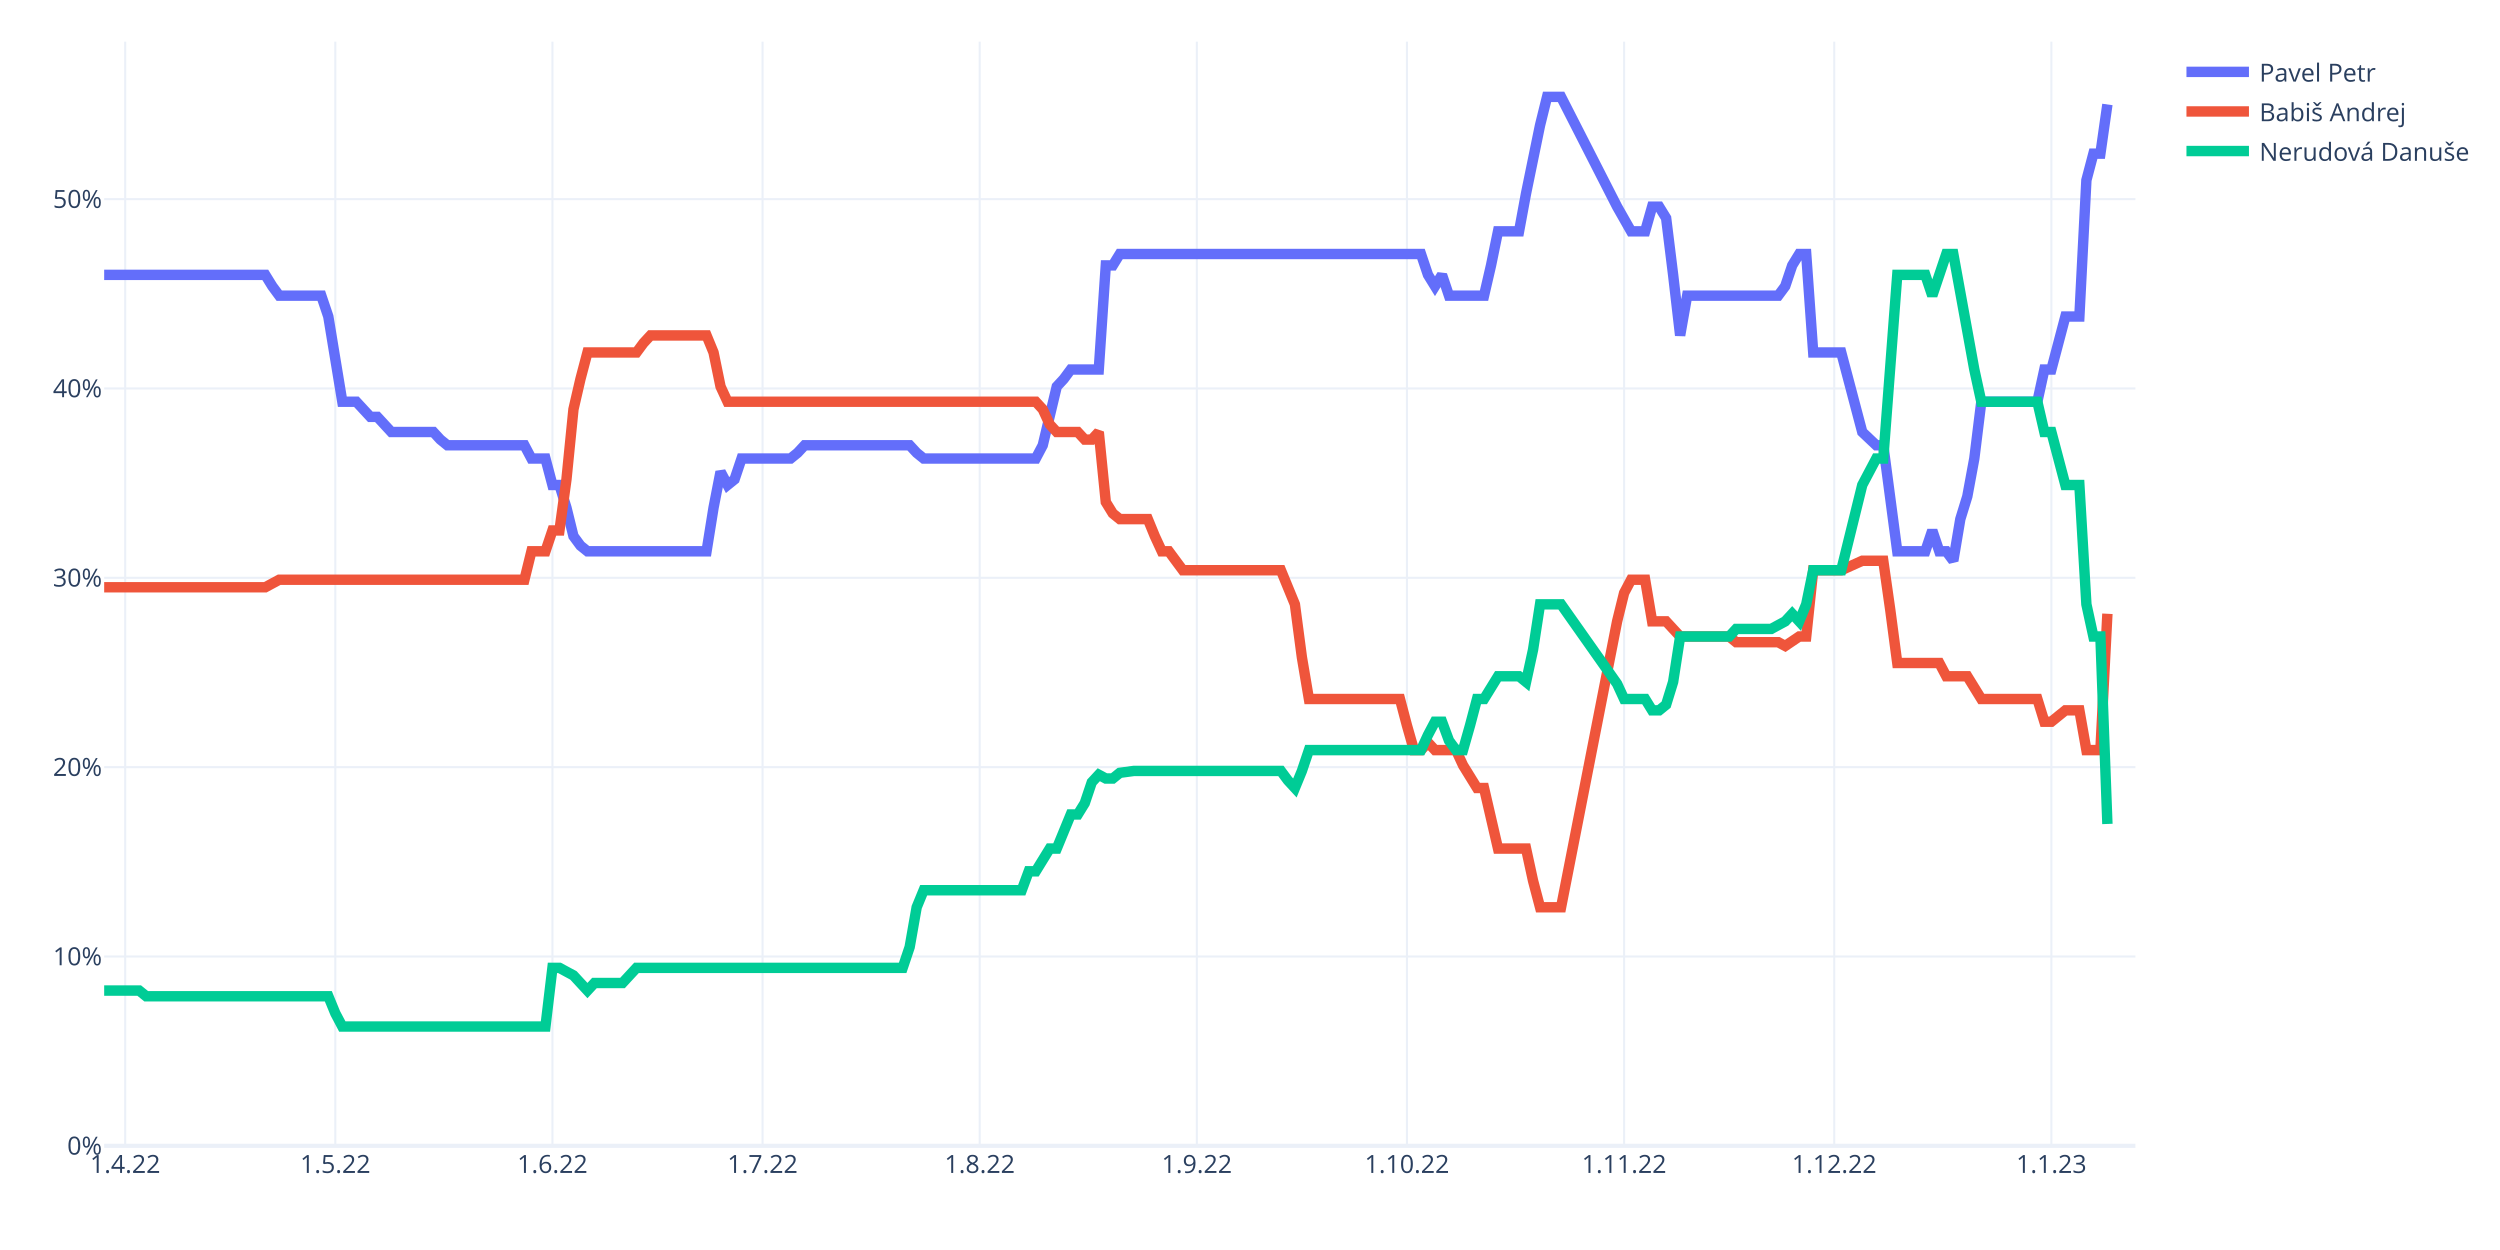
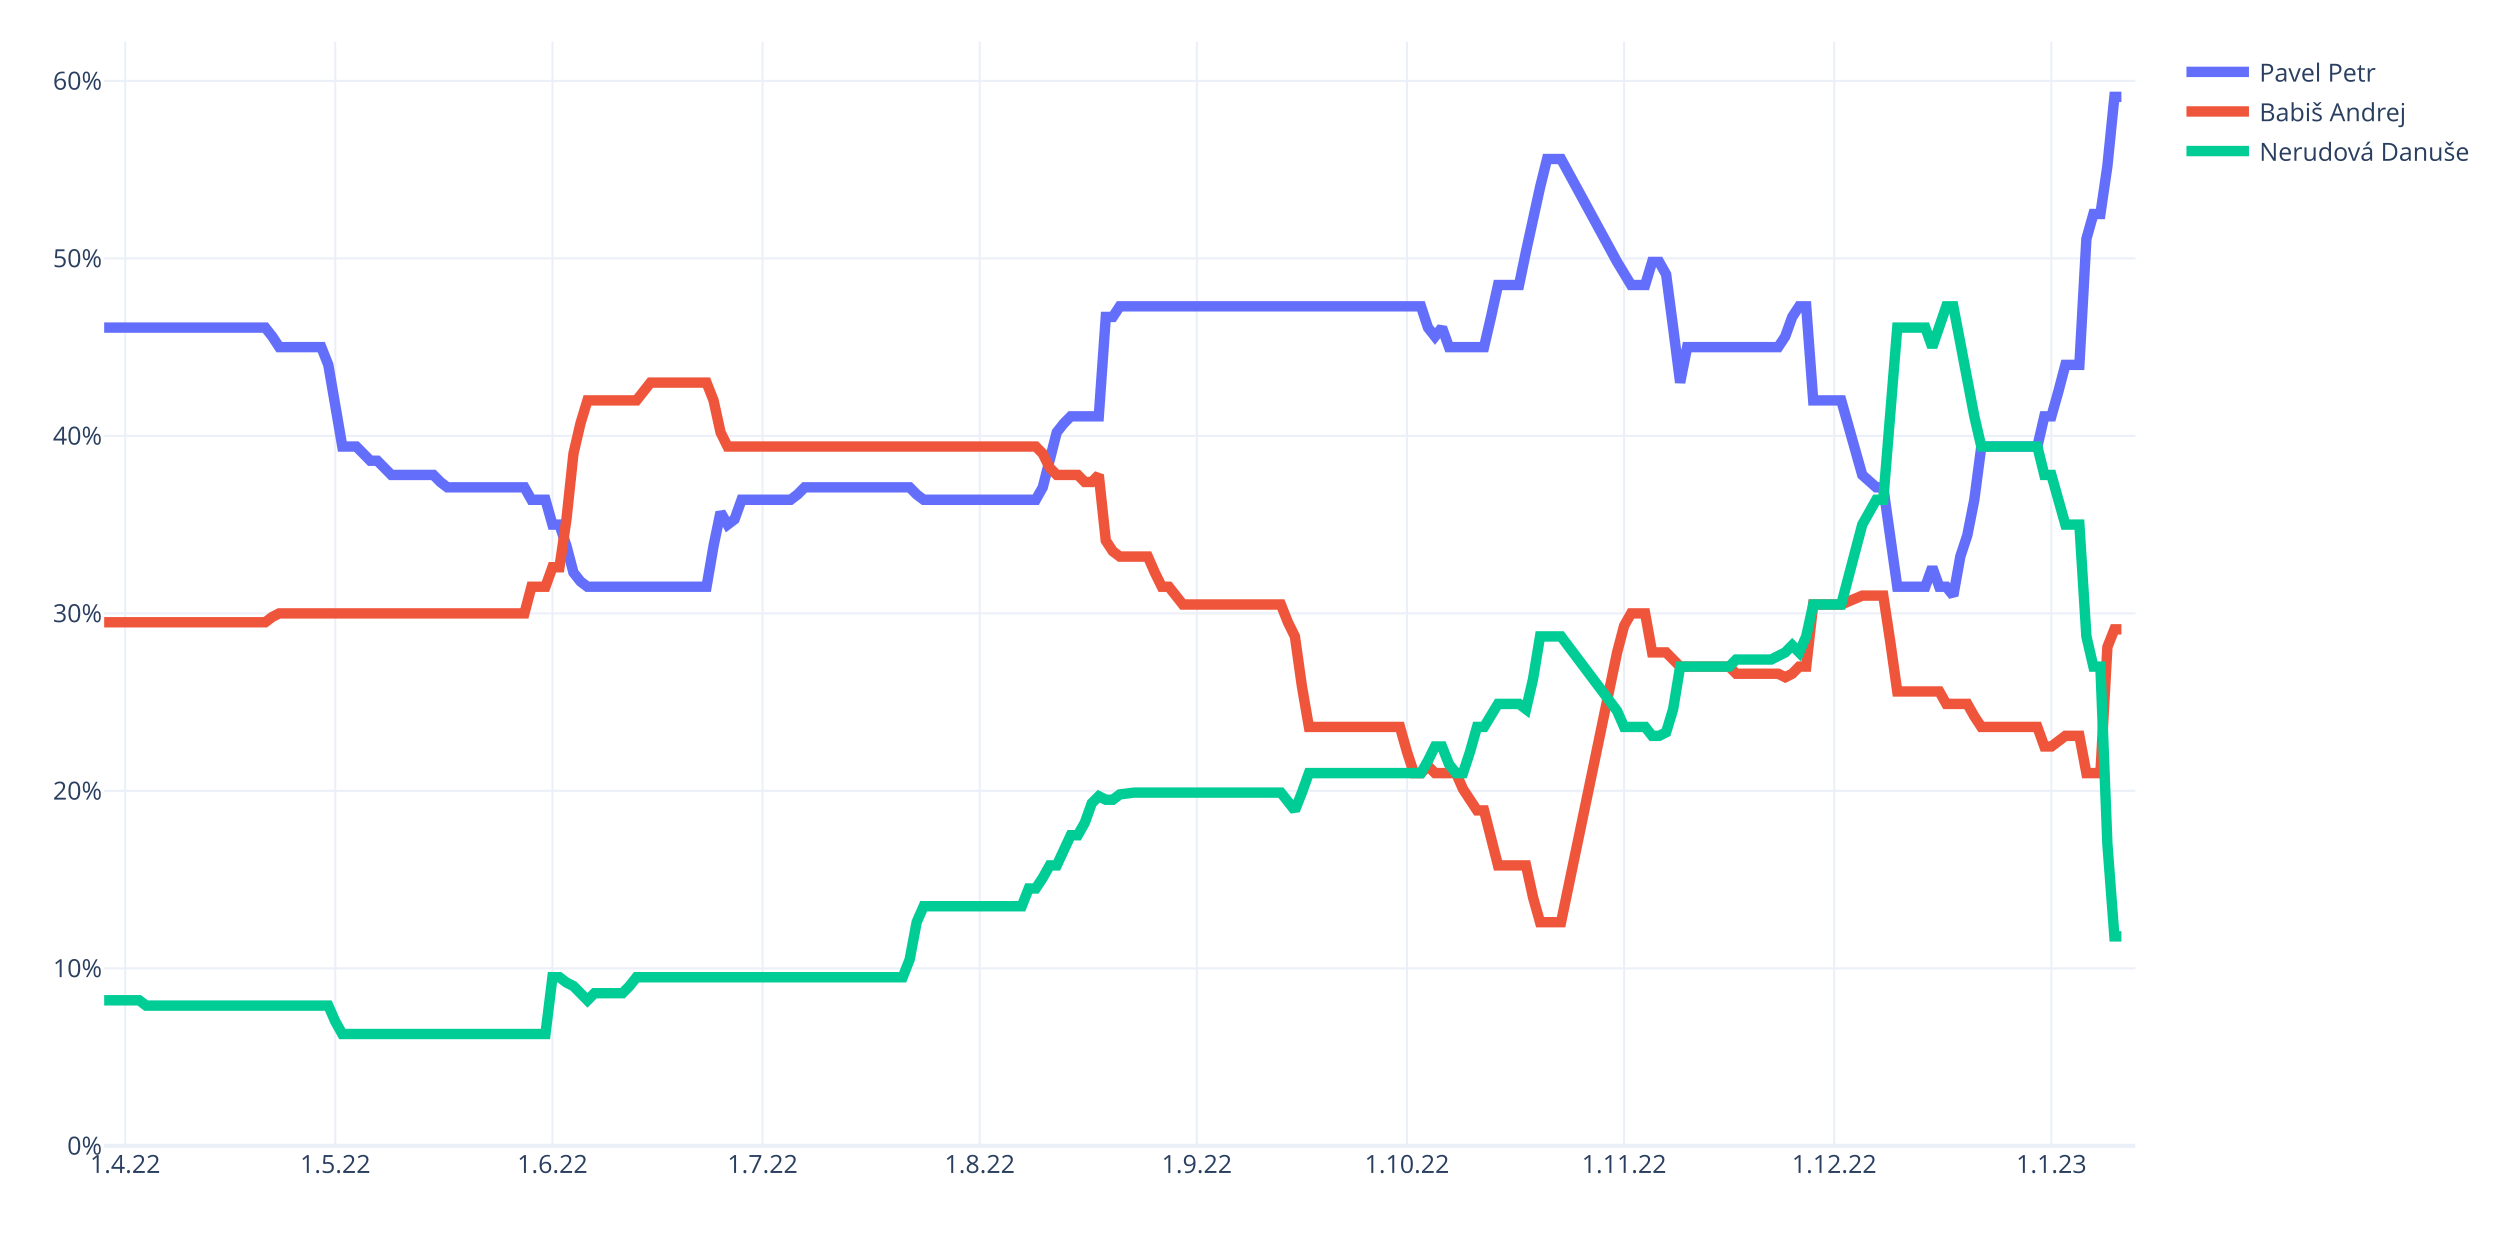
<svg xmlns="http://www.w3.org/2000/svg" class="main-svg" width="1200" height="600" style="" viewBox="0 0 1200 600">
  <rect x="0" y="0" width="1200" height="600" style="fill: rgb(255, 255, 255); fill-opacity: 1;" />
-   <defs id="defs-0968eb">
+   <defs id="defs-d84539">
    <g class="clips">
-       <clipPath id="clip0968ebxyplot" class="plotclip">
+       <clipPath id="clipd84539xyplot" class="plotclip">
        <rect width="975" height="530" />
      </clipPath>
-       <clipPath class="axesclip" id="clip0968ebx">
+       <clipPath class="axesclip" id="clipd84539x">
        <rect x="50" y="0" width="975" height="600" />
      </clipPath>
-       <clipPath class="axesclip" id="clip0968eby">
+       <clipPath class="axesclip" id="clipd84539y">
        <rect x="0" y="20" width="1200" height="530" />
      </clipPath>
-       <clipPath class="axesclip" id="clip0968ebxy">
+       <clipPath class="axesclip" id="clipd84539xy">
        <rect x="50" y="20" width="975" height="530" />
      </clipPath>
    </g>
    <g class="gradients" />
    <g class="patterns" />
  </defs>
  <g class="bglayer" />
  <g class="layer-below">
    <g class="imagelayer" />
    <g class="shapelayer" />
  </g>
  <g class="cartesianlayer">
    <g class="subplot xy">
      <g class="layer-subplot">
        <g class="shapelayer" />
        <g class="imagelayer" />
      </g>
      <g class="minor-gridlayer">
        <g class="x" />
        <g class="y" />
      </g>
      <g class="gridlayer">
        <g class="x">
          <path class="xgrid crisp" transform="translate(60.09,0)" d="M0,20v530" style="stroke: rgb(235, 240, 248); stroke-opacity: 1; stroke-width: 1px;" />
          <path class="xgrid crisp" transform="translate(160.95,0)" d="M0,20v530" style="stroke: rgb(235, 240, 248); stroke-opacity: 1; stroke-width: 1px;" />
          <path class="xgrid crisp" transform="translate(265.17,0)" d="M0,20v530" style="stroke: rgb(235, 240, 248); stroke-opacity: 1; stroke-width: 1px;" />
          <path class="xgrid crisp" transform="translate(366.03,0)" d="M0,20v530" style="stroke: rgb(235, 240, 248); stroke-opacity: 1; stroke-width: 1px;" />
          <path class="xgrid crisp" transform="translate(470.26,0)" d="M0,20v530" style="stroke: rgb(235, 240, 248); stroke-opacity: 1; stroke-width: 1px;" />
          <path class="xgrid crisp" transform="translate(574.48,0)" d="M0,20v530" style="stroke: rgb(235, 240, 248); stroke-opacity: 1; stroke-width: 1px;" />
          <path class="xgrid crisp" transform="translate(675.34,0)" d="M0,20v530" style="stroke: rgb(235, 240, 248); stroke-opacity: 1; stroke-width: 1px;" />
          <path class="xgrid crisp" transform="translate(779.57,0)" d="M0,20v530" style="stroke: rgb(235, 240, 248); stroke-opacity: 1; stroke-width: 1px;" />
          <path class="xgrid crisp" transform="translate(880.43,0)" d="M0,20v530" style="stroke: rgb(235, 240, 248); stroke-opacity: 1; stroke-width: 1px;" />
          <path class="xgrid crisp" transform="translate(984.66,0)" d="M0,20v530" style="stroke: rgb(235, 240, 248); stroke-opacity: 1; stroke-width: 1px;" />
        </g>
        <g class="y">
-           <path class="ygrid crisp" transform="translate(0,459.12)" d="M50,0h975" style="stroke: rgb(235, 240, 248); stroke-opacity: 1; stroke-width: 1px;" />
-           <path class="ygrid crisp" transform="translate(0,368.23)" d="M50,0h975" style="stroke: rgb(235, 240, 248); stroke-opacity: 1; stroke-width: 1px;" />
-           <path class="ygrid crisp" transform="translate(0,277.35)" d="M50,0h975" style="stroke: rgb(235, 240, 248); stroke-opacity: 1; stroke-width: 1px;" />
-           <path class="ygrid crisp" transform="translate(0,186.46)" d="M50,0h975" style="stroke: rgb(235, 240, 248); stroke-opacity: 1; stroke-width: 1px;" />
-           <path class="ygrid crisp" transform="translate(0,95.58)" d="M50,0h975" style="stroke: rgb(235, 240, 248); stroke-opacity: 1; stroke-width: 1px;" />
+           <path class="ygrid crisp" transform="translate(0,464.81)" d="M50,0h975" style="stroke: rgb(235, 240, 248); stroke-opacity: 1; stroke-width: 1px;" />
+           <path class="ygrid crisp" transform="translate(0,379.61)" d="M50,0h975" style="stroke: rgb(235, 240, 248); stroke-opacity: 1; stroke-width: 1px;" />
+           <path class="ygrid crisp" transform="translate(0,294.42)" d="M50,0h975" style="stroke: rgb(235, 240, 248); stroke-opacity: 1; stroke-width: 1px;" />
+           <path class="ygrid crisp" transform="translate(0,209.22)" d="M50,0h975" style="stroke: rgb(235, 240, 248); stroke-opacity: 1; stroke-width: 1px;" />
+           <path class="ygrid crisp" transform="translate(0,124.03)" d="M50,0h975" style="stroke: rgb(235, 240, 248); stroke-opacity: 1; stroke-width: 1px;" />
+           <path class="ygrid crisp" transform="translate(0,38.83)" d="M50,0h975" style="stroke: rgb(235, 240, 248); stroke-opacity: 1; stroke-width: 1px;" />
        </g>
      </g>
      <g class="zerolinelayer">
        <path class="yzl zl crisp" transform="translate(0,550)" d="M50,0h975" style="stroke: rgb(235, 240, 248); stroke-opacity: 1; stroke-width: 2px;" />
      </g>
      <path class="xlines-below" />
      <path class="ylines-below" />
      <g class="overlines-below" />
      <g class="xaxislayer-below" />
      <g class="yaxislayer-below" />
      <g class="overaxes-below" />
-       <g class="plot" transform="translate(50,20)" clip-path="url(#clip0968ebxyplot)">
+       <g class="plot" transform="translate(50,20)" clip-path="url(#clipd84539xyplot)">
        <g class="scatterlayer mlayer">
-           <g class="trace scatter traceb64b6d" style="stroke-miterlimit: 2; opacity: 1;">
+           <g class="trace scatter trace334506" style="stroke-miterlimit: 2; opacity: 1;">
            <g class="fills" />
            <g class="errorbars" />
            <g class="lines">
-               <path class="js-line" d="M0,111.93L77.33,111.93L80.69,117.38L84.05,121.93L87.41,121.93L104.22,121.93L107.59,131.93L114.31,172.82L117.67,172.82L121.03,172.82L124.4,176.46L127.76,180.09L131.12,180.09L137.84,187.37L141.21,187.37L158.02,187.37L161.38,191L164.74,193.73L168.1,193.73L201.72,193.73L205.09,200.09L211.81,200.09L215.17,212.81L218.53,212.81L221.9,223.72L225.26,237.35L228.62,241.9L231.98,244.62L235.34,244.62L289.14,244.62L292.5,223.72L295.86,206.45L299.22,212.81L302.59,210.09L305.95,200.09L329.48,200.09L332.84,197.36L336.21,193.73L339.57,193.73L386.64,193.73L390,197.36L393.36,200.09L396.72,200.09L447.16,200.09L450.52,193.73L457.24,165.55L460.6,161.92L463.97,157.37L467.33,157.37L477.41,157.37L480.78,107.39L484.14,107.39L487.5,101.93L632.07,101.93L635.43,111.93L638.79,117.38L642.16,111.93L645.52,121.93L648.88,121.93L662.33,121.93L665.69,107.39L669.05,91.03L672.41,91.03L679.14,91.03L682.5,72.85L689.22,40.13L692.59,26.5L699.31,26.5L726.21,79.21L732.93,91.03L739.66,91.03L743.02,79.21L746.38,79.21L749.74,84.67L753.1,111.93L756.47,141.01L759.83,121.93L803.53,121.93L806.9,117.38L810.26,107.39L813.62,101.93L816.98,101.93L820.34,149.19L833.79,149.19L843.88,187.37L850.6,193.73L853.97,193.73L860.69,244.62L864.05,244.62L874.14,244.62L877.5,234.63L880.86,244.62L884.22,244.62L887.59,249.17L890.95,229.17L894.31,218.27L897.67,200.09L901.03,172.82L904.4,172.82L927.93,172.82L931.29,157.37L934.66,157.37L938.02,144.65L941.38,131.93L944.74,131.93L948.1,131.93L951.47,66.49L954.83,53.77L958.19,53.77L961.55,30.14" style="vector-effect: non-scaling-stroke; fill: none; stroke: rgb(99, 110, 250); stroke-opacity: 1; stroke-width: 5px; opacity: 1;" />
+               <path class="js-line" d="M0,137.25L77.33,137.25L80.69,141.51L84.05,146.62L87.41,146.62L104.22,146.62L107.59,155.14L114.31,194.33L117.67,194.33L121.03,194.33L124.4,197.74L127.76,201.15L131.12,201.15L137.84,207.96L141.21,207.96L158.02,207.96L161.38,211.37L164.74,213.93L168.1,213.93L201.72,213.93L205.09,219.89L211.81,219.89L215.17,231.82L218.53,231.82L221.9,242.04L225.26,254.82L228.62,259.08L231.98,261.64L235.34,261.64L289.14,261.64L292.5,242.04L295.86,225.86L299.22,231.82L302.59,229.26L305.95,219.89L329.48,219.89L332.84,217.34L336.21,213.93L339.57,213.93L386.64,213.93L390,217.34L393.36,219.89L396.72,219.89L447.16,219.89L450.52,213.93L457.24,187.52L460.6,183.26L463.97,179.85L467.33,179.85L477.41,179.85L480.78,132.14L484.14,132.14L487.5,127.03L632.07,127.03L635.43,137.25L638.79,141.51L642.16,137.25L645.52,146.62L648.88,146.62L662.33,146.62L665.69,132.14L669.05,116.81L672.41,116.81L679.14,116.81L682.5,100.62L689.22,69.95L692.59,56.32L699.31,56.32L726.21,105.73L732.93,116.81L739.66,116.81L743.02,105.73L746.38,105.73L749.74,111.69L753.1,137.25L756.47,163.66L759.83,146.62L803.53,146.62L806.9,141.51L810.26,132.14L813.62,127.03L816.98,127.03L820.34,172.18L833.79,172.18L843.88,207.96L850.6,213.93L853.97,213.93L860.69,261.64L864.05,261.64L874.14,261.64L877.5,252.27L880.86,261.64L884.22,261.64L887.59,265.9L890.95,247.15L894.31,236.93L897.67,219.89L901.03,194.33L904.4,194.33L927.93,194.33L931.29,179.85L934.66,179.85L938.02,167.92L941.38,155.14L944.74,155.14L948.1,155.14L951.47,94.66L954.83,82.73L958.19,82.73L961.55,59.73L964.91,26.5L968.28,26.5" style="vector-effect: non-scaling-stroke; fill: none; stroke: rgb(99, 110, 250); stroke-opacity: 1; stroke-width: 5px; opacity: 1;" />
            </g>
            <g class="points" />
            <g class="text" />
          </g>
-           <g class="trace scatter trace44c241" style="stroke-miterlimit: 2; opacity: 1;">
+           <g class="trace scatter trace40d97a" style="stroke-miterlimit: 2; opacity: 1;">
            <g class="fills" />
            <g class="errorbars" />
            <g class="lines">
-               <path class="js-line" d="M0,261.89L77.33,261.89L80.69,260.07L84.05,258.26L87.41,258.26L201.72,258.26L205.09,244.62L211.81,244.62L215.17,234.63L218.53,234.63L221.9,210.09L225.26,176.46L228.62,161.92L231.98,149.19L235.34,149.19L255.52,149.19L258.88,144.65L262.24,141.01L265.6,141.01L289.14,141.01L292.5,149.19L295.86,165.55L299.22,172.82L447.16,172.82L450.52,176.46L453.88,183.73L457.24,187.37L467.33,187.37L470.69,191L474.05,191L477.41,187.37L480.78,220.99L484.14,226.45L487.5,229.17L490.86,229.17L500.95,229.17L504.31,237.35L507.67,244.62L511.03,244.62L517.76,253.71L521.12,253.71L564.83,253.71L568.19,261.89L571.55,270.07L574.91,295.52L578.28,315.51L581.64,315.51L621.98,315.51L625.34,328.24L628.71,340.05L632.07,340.05L635.43,336.42L638.79,340.05L648.88,340.05L652.24,347.32L658.97,358.23L662.33,358.23L669.05,387.31L672.41,387.31L682.5,387.31L685.86,402.76L689.22,415.49L692.59,415.49L699.31,415.49L726.21,278.25L729.57,264.62L732.93,258.26L739.66,258.26L743.02,278.25L749.74,278.25L753.1,281.89L756.47,285.52L759.83,285.52L780,285.52L783.36,288.25L803.53,288.25L806.9,290.06L813.62,285.52L816.98,285.52L820.34,253.71L823.71,253.71L833.79,253.71L843.88,249.17L853.97,249.17L857.33,272.8L860.69,298.24L864.05,298.24L880.86,298.24L884.22,304.61L894.31,304.61L897.67,310.06L901.03,315.51L904.4,315.51L927.93,315.51L931.29,326.42L934.66,326.42L938.02,323.69L941.38,320.97L944.74,320.97L948.1,320.97L951.47,340.05L958.19,340.05L961.55,274.61" style="vector-effect: non-scaling-stroke; fill: none; stroke: rgb(239, 85, 59); stroke-opacity: 1; stroke-width: 5px; opacity: 1;" />
+               <path class="js-line" d="M0,278.68L77.33,278.68L80.69,276.12L84.05,274.42L87.41,274.42L201.72,274.42L205.09,261.64L211.81,261.64L215.17,252.27L218.53,252.27L221.9,229.26L225.26,197.74L228.62,183.26L231.98,172.18L235.34,172.18L255.52,172.18L258.88,167.92L262.24,163.66L265.6,163.66L289.14,163.66L292.5,172.18L295.86,187.52L299.22,194.33L447.16,194.33L450.52,197.74L453.88,204.56L457.24,207.96L467.33,207.96L470.69,211.37L474.05,211.37L477.41,207.96L480.78,239.49L484.14,244.6L487.5,247.15L490.86,247.15L500.95,247.15L504.31,254.82L507.67,261.64L511.03,261.64L517.76,270.16L521.12,270.16L564.83,270.16L568.19,278.68L571.55,285.49L574.91,309.35L578.28,328.94L581.64,328.94L621.98,328.94L625.34,340.87L628.71,351.09L632.07,351.09L635.43,347.68L638.79,351.09L648.88,351.09L652.24,358.76L658.97,368.98L662.33,368.98L669.05,395.39L672.41,395.39L682.5,395.39L685.86,410.73L689.22,422.65L692.59,422.65L699.31,422.65L726.21,293.16L729.57,280.38L732.93,274.42L739.66,274.42L743.02,293.16L749.74,293.16L753.1,296.57L756.47,299.97L759.83,299.97L780,299.97L783.36,303.38L803.53,303.38L806.9,305.09L810.26,303.38L813.62,299.97L816.98,299.97L820.34,270.16L833.79,270.16L843.88,265.9L853.97,265.9L857.33,288.05L860.69,311.9L864.05,311.9L880.86,311.9L884.22,317.87L894.31,317.87L897.67,323.83L901.03,328.94L904.4,328.94L927.93,328.94L931.29,338.31L934.66,338.31L938.02,335.76L941.38,333.2L944.74,333.2L948.1,333.2L951.47,351.09L958.19,351.09L961.55,290.6L964.91,282.08L968.28,282.08" style="vector-effect: non-scaling-stroke; fill: none; stroke: rgb(239, 85, 59); stroke-opacity: 1; stroke-width: 5px; opacity: 1;" />
            </g>
            <g class="points" />
            <g class="text" />
          </g>
-           <g class="trace scatter tracebd3a75" style="stroke-miterlimit: 2; opacity: 1;">
+           <g class="trace scatter trace00a432" style="stroke-miterlimit: 2; opacity: 1;">
            <g class="fills" />
            <g class="errorbars" />
            <g class="lines">
-               <path class="js-line" d="M0,455.47L16.81,455.47L20.17,458.2L107.59,458.2L110.95,466.38L114.31,472.74L117.67,472.74L211.81,472.74L215.17,444.57L218.53,444.57L221.9,446.39L225.26,448.2L228.62,451.84L231.98,455.47L235.34,451.84L248.79,451.84L252.16,448.2L255.52,444.57L258.88,444.57L383.28,444.57L386.64,434.57L390,415.49L393.36,407.31L440.43,407.31L443.79,398.22L447.16,398.22L450.52,392.76L453.88,387.31L457.24,387.31L463.97,370.95L467.33,370.95L470.69,365.5L474.05,355.5L477.41,351.87L480.78,353.68L484.14,353.68L487.5,350.96L494.22,350.05L497.59,350.05L564.83,350.05L568.19,354.59L571.55,358.23L574.91,350.05L578.28,340.05L581.64,340.05L632.07,340.05L635.43,332.78L638.79,326.42L642.16,326.42L645.52,335.51L648.88,340.05L652.24,340.05L655.6,328.24L658.97,315.51L662.33,315.51L669.05,304.61L672.41,304.61L679.14,304.61L682.5,307.33L685.86,291.88L689.22,270.07L699.31,270.07L726.21,308.24L729.57,315.51L732.93,315.51L739.66,315.51L743.02,320.97L746.38,320.97L749.74,318.24L753.1,307.33L756.47,285.52L780,285.52L783.36,281.89L800.17,281.89L803.53,280.07L806.9,278.25L810.26,274.61L813.62,278.25L816.98,270.07L820.34,253.71L823.71,253.71L833.79,253.71L843.88,212.81L850.6,200.09L853.97,200.09L860.69,111.93L864.05,111.93L874.14,111.93L877.5,121.93L884.22,101.93L887.59,101.93L897.67,157.37L901.03,172.82L927.93,172.82L931.29,187.37L934.66,187.37L938.02,200.09L941.38,212.81L944.74,212.81L948.1,212.81L951.47,270.07L954.83,285.52L958.19,285.52L961.55,375.5" style="vector-effect: non-scaling-stroke; fill: none; stroke: rgb(0, 204, 150); stroke-opacity: 1; stroke-width: 5px; opacity: 1;" />
+               <path class="js-line" d="M0,460.14L16.81,460.14L20.17,462.7L107.59,462.7L110.95,470.36L114.31,476.33L117.67,476.33L211.81,476.33L215.17,449.07L218.53,449.07L221.9,451.62L225.26,453.32L228.62,456.73L231.98,460.14L235.34,456.73L248.79,456.73L252.16,453.32L255.52,449.07L258.88,449.07L383.28,449.07L386.64,440.55L390,422.65L393.36,414.99L440.43,414.99L443.79,406.47L447.16,406.47L450.52,401.36L453.88,395.39L457.24,395.39L463.97,380.91L467.33,380.91L470.69,374.95L474.05,365.57L477.41,362.17L480.78,363.87L484.14,363.87L487.5,361.31L494.22,360.46L497.59,360.46L564.83,360.46L568.19,364.72L571.55,368.98L574.91,360.46L578.28,351.09L581.64,351.09L632.07,351.09L635.43,345.13L638.79,338.31L642.16,338.31L645.52,346.83L648.88,351.09L652.24,351.09L655.6,340.87L658.97,328.94L662.33,328.94L669.05,317.87L672.41,317.87L679.14,317.87L682.5,320.42L685.86,305.94L689.22,285.49L699.31,285.49L726.21,321.27L729.57,328.94L732.93,328.94L739.66,328.94L743.02,333.2L746.38,333.2L749.74,331.5L753.1,320.42L756.47,299.97L780,299.97L783.36,296.57L800.17,296.57L803.53,294.86L806.9,293.16L810.26,289.75L813.62,293.16L816.98,285.49L820.34,270.16L823.71,270.16L833.79,270.16L843.88,231.82L850.6,219.89L853.97,219.89L860.69,137.25L864.05,137.25L874.14,137.25L877.5,146.62L884.22,127.03L887.59,127.03L897.67,179.85L901.03,194.33L927.93,194.33L931.29,207.96L934.66,207.96L938.02,219.89L941.38,231.82L944.74,231.82L948.1,231.82L951.47,285.49L954.83,299.97L958.19,299.97L961.55,385.17L964.91,429.47L968.28,429.47" style="vector-effect: non-scaling-stroke; fill: none; stroke: rgb(0, 204, 150); stroke-opacity: 1; stroke-width: 5px; opacity: 1;" />
            </g>
            <g class="points" />
            <g class="text" />
          </g>
        </g>
      </g>
      <g class="overplot" />
      <path class="xlines-above crisp" d="M0,0" style="fill: none;" />
      <path class="ylines-above crisp" d="M0,0" style="fill: none;" />
      <g class="overlines-above" />
      <g class="xaxislayer-above">
        <g class="xtick">
          <text text-anchor="middle" x="0" y="563" transform="translate(60.09,0)" style="font-family: 'Open Sans', verdana, arial, sans-serif; font-size: 12px; fill: rgb(42, 63, 95); fill-opacity: 1; white-space: pre; opacity: 1;">1.4.22</text>
        </g>
        <g class="xtick">
          <text text-anchor="middle" x="0" y="563" style="font-family: 'Open Sans', verdana, arial, sans-serif; font-size: 12px; fill: rgb(42, 63, 95); fill-opacity: 1; white-space: pre; opacity: 1;" transform="translate(160.95,0)">1.5.22</text>
        </g>
        <g class="xtick">
          <text text-anchor="middle" x="0" y="563" style="font-family: 'Open Sans', verdana, arial, sans-serif; font-size: 12px; fill: rgb(42, 63, 95); fill-opacity: 1; white-space: pre; opacity: 1;" transform="translate(265.17,0)">1.6.22</text>
        </g>
        <g class="xtick">
          <text text-anchor="middle" x="0" y="563" style="font-family: 'Open Sans', verdana, arial, sans-serif; font-size: 12px; fill: rgb(42, 63, 95); fill-opacity: 1; white-space: pre; opacity: 1;" transform="translate(366.03,0)">1.7.22</text>
        </g>
        <g class="xtick">
          <text text-anchor="middle" x="0" y="563" style="font-family: 'Open Sans', verdana, arial, sans-serif; font-size: 12px; fill: rgb(42, 63, 95); fill-opacity: 1; white-space: pre; opacity: 1;" transform="translate(470.26,0)">1.8.22</text>
        </g>
        <g class="xtick">
          <text text-anchor="middle" x="0" y="563" style="font-family: 'Open Sans', verdana, arial, sans-serif; font-size: 12px; fill: rgb(42, 63, 95); fill-opacity: 1; white-space: pre; opacity: 1;" transform="translate(574.48,0)">1.9.22</text>
        </g>
        <g class="xtick">
          <text text-anchor="middle" x="0" y="563" style="font-family: 'Open Sans', verdana, arial, sans-serif; font-size: 12px; fill: rgb(42, 63, 95); fill-opacity: 1; white-space: pre; opacity: 1;" transform="translate(675.34,0)">1.10.22</text>
        </g>
        <g class="xtick">
          <text text-anchor="middle" x="0" y="563" style="font-family: 'Open Sans', verdana, arial, sans-serif; font-size: 12px; fill: rgb(42, 63, 95); fill-opacity: 1; white-space: pre; opacity: 1;" transform="translate(779.57,0)">1.11.22</text>
        </g>
        <g class="xtick">
          <text text-anchor="middle" x="0" y="563" style="font-family: 'Open Sans', verdana, arial, sans-serif; font-size: 12px; fill: rgb(42, 63, 95); fill-opacity: 1; white-space: pre; opacity: 1;" transform="translate(880.43,0)">1.12.22</text>
        </g>
        <g class="xtick">
          <text text-anchor="middle" x="0" y="563" style="font-family: 'Open Sans', verdana, arial, sans-serif; font-size: 12px; fill: rgb(42, 63, 95); fill-opacity: 1; white-space: pre; opacity: 1;" transform="translate(984.66,0)">1.1.23</text>
        </g>
      </g>
      <g class="yaxislayer-above">
        <g class="ytick">
          <text text-anchor="end" x="49" y="4.2" transform="translate(0,550)" style="font-family: 'Open Sans', verdana, arial, sans-serif; font-size: 12px; fill: rgb(42, 63, 95); fill-opacity: 1; white-space: pre; opacity: 1;">0%</text>
        </g>
        <g class="ytick">
-           <text text-anchor="end" x="49" y="4.2" style="font-family: 'Open Sans', verdana, arial, sans-serif; font-size: 12px; fill: rgb(42, 63, 95); fill-opacity: 1; white-space: pre; opacity: 1;" transform="translate(0,459.12)">10%</text>
-         </g>
-         <g class="ytick">
-           <text text-anchor="end" x="49" y="4.2" style="font-family: 'Open Sans', verdana, arial, sans-serif; font-size: 12px; fill: rgb(42, 63, 95); fill-opacity: 1; white-space: pre; opacity: 1;" transform="translate(0,368.23)">20%</text>
-         </g>
-         <g class="ytick">
-           <text text-anchor="end" x="49" y="4.2" style="font-family: 'Open Sans', verdana, arial, sans-serif; font-size: 12px; fill: rgb(42, 63, 95); fill-opacity: 1; white-space: pre; opacity: 1;" transform="translate(0,277.35)">30%</text>
-         </g>
-         <g class="ytick">
-           <text text-anchor="end" x="49" y="4.2" style="font-family: 'Open Sans', verdana, arial, sans-serif; font-size: 12px; fill: rgb(42, 63, 95); fill-opacity: 1; white-space: pre; opacity: 1;" transform="translate(0,186.46)">40%</text>
-         </g>
-         <g class="ytick">
-           <text text-anchor="end" x="49" y="4.2" style="font-family: 'Open Sans', verdana, arial, sans-serif; font-size: 12px; fill: rgb(42, 63, 95); fill-opacity: 1; white-space: pre; opacity: 1;" transform="translate(0,95.58)">50%</text>
+           <text text-anchor="end" x="49" y="4.2" style="font-family: 'Open Sans', verdana, arial, sans-serif; font-size: 12px; fill: rgb(42, 63, 95); fill-opacity: 1; white-space: pre; opacity: 1;" transform="translate(0,464.81)">10%</text>
+         </g>
+         <g class="ytick">
+           <text text-anchor="end" x="49" y="4.2" style="font-family: 'Open Sans', verdana, arial, sans-serif; font-size: 12px; fill: rgb(42, 63, 95); fill-opacity: 1; white-space: pre; opacity: 1;" transform="translate(0,379.61)">20%</text>
+         </g>
+         <g class="ytick">
+           <text text-anchor="end" x="49" y="4.2" style="font-family: 'Open Sans', verdana, arial, sans-serif; font-size: 12px; fill: rgb(42, 63, 95); fill-opacity: 1; white-space: pre; opacity: 1;" transform="translate(0,294.42)">30%</text>
+         </g>
+         <g class="ytick">
+           <text text-anchor="end" x="49" y="4.2" style="font-family: 'Open Sans', verdana, arial, sans-serif; font-size: 12px; fill: rgb(42, 63, 95); fill-opacity: 1; white-space: pre; opacity: 1;" transform="translate(0,209.22)">40%</text>
+         </g>
+         <g class="ytick">
+           <text text-anchor="end" x="49" y="4.2" style="font-family: 'Open Sans', verdana, arial, sans-serif; font-size: 12px; fill: rgb(42, 63, 95); fill-opacity: 1; white-space: pre; opacity: 1;" transform="translate(0,124.03)">50%</text>
+         </g>
+         <g class="ytick">
+           <text text-anchor="end" x="49" y="4.2" style="font-family: 'Open Sans', verdana, arial, sans-serif; font-size: 12px; fill: rgb(42, 63, 95); fill-opacity: 1; white-space: pre; opacity: 1;" transform="translate(0,38.83)">60%</text>
        </g>
      </g>
      <g class="overaxes-above" />
    </g>
  </g>
  <g class="polarlayer" />
  <g class="smithlayer" />
  <g class="ternarylayer" />
  <g class="geolayer" />
  <g class="funnelarealayer" />
  <g class="pielayer" />
  <g class="iciclelayer" />
  <g class="treemaplayer" />
  <g class="sunburstlayer" />
  <g class="glimages" />
-   <defs id="topdefs-0968eb">
+   <defs id="topdefs-d84539">
    <g class="clips" />
-     <clipPath id="legend0968eb">
+     <clipPath id="legendd84539">
      <rect width="143" height="67" x="0" y="0" />
    </clipPath>
  </defs>
  <g class="layer-above">
    <g class="imagelayer" />
    <g class="shapelayer" />
  </g>
  <g class="infolayer">
    <g class="legend" pointer-events="all" transform="translate(1044.5,20)">
      <rect class="bg" shape-rendering="crispEdges" style="stroke: rgb(68, 68, 68); stroke-opacity: 1; fill: rgb(255, 255, 255); fill-opacity: 1; stroke-width: 0px;" width="143" height="67" x="0" y="0" />
-       <g class="scrollbox" transform="" clip-path="url(#legend0968eb)">
+       <g class="scrollbox" transform="" clip-path="url(#legendd84539)">
        <g class="groups">
          <g class="traces" transform="translate(0,14.5)" style="opacity: 1;">
            <text class="legendtext" text-anchor="start" x="40" y="4.68" style="font-family: 'Open Sans', verdana, arial, sans-serif; font-size: 12px; fill: rgb(42, 63, 95); fill-opacity: 1; white-space: pre;">Pavel Petr</text>
            <g class="layers" style="opacity: 1;">
              <g class="legendfill" />
              <g class="legendlines">
                <path class="js-line" d="M5,0h30" style="fill: none; stroke: rgb(99, 110, 250); stroke-opacity: 1; stroke-width: 5px;" />
              </g>
              <g class="legendsymbols">
                <g class="legendpoints" />
              </g>
            </g>
            <rect class="legendtoggle" x="0" y="-9.5" width="137.062" height="19" style="fill: rgb(0, 0, 0); fill-opacity: 0;" />
          </g>
          <g class="traces" transform="translate(0,33.5)" style="opacity: 1;">
            <text class="legendtext" text-anchor="start" x="40" y="4.68" style="font-family: 'Open Sans', verdana, arial, sans-serif; font-size: 12px; fill: rgb(42, 63, 95); fill-opacity: 1; white-space: pre;">Babiš Andrej</text>
            <g class="layers" style="opacity: 1;">
              <g class="legendfill" />
              <g class="legendlines">
                <path class="js-line" d="M5,0h30" style="fill: none; stroke: rgb(239, 85, 59); stroke-opacity: 1; stroke-width: 5px;" />
              </g>
              <g class="legendsymbols">
                <g class="legendpoints" />
              </g>
            </g>
            <rect class="legendtoggle" x="0" y="-9.5" width="137.062" height="19" style="fill: rgb(0, 0, 0); fill-opacity: 0;" />
          </g>
          <g class="traces" transform="translate(0,52.5)" style="opacity: 1;">
            <text class="legendtext" text-anchor="start" x="40" y="4.68" style="font-family: 'Open Sans', verdana, arial, sans-serif; font-size: 12px; fill: rgb(42, 63, 95); fill-opacity: 1; white-space: pre;">Nerudová Danuše</text>
            <g class="layers" style="opacity: 1;">
              <g class="legendfill" />
              <g class="legendlines">
                <path class="js-line" d="M5,0h30" style="fill: none; stroke: rgb(0, 204, 150); stroke-opacity: 1; stroke-width: 5px;" />
              </g>
              <g class="legendsymbols">
                <g class="legendpoints" />
              </g>
            </g>
            <rect class="legendtoggle" x="0" y="-9.5" width="137.062" height="19" style="fill: rgb(0, 0, 0); fill-opacity: 0;" />
          </g>
        </g>
      </g>
      <rect class="scrollbar" rx="20" ry="3" width="0" height="0" style="fill: rgb(128, 139, 164); fill-opacity: 1;" x="0" y="0" />
    </g>
    <g class="g-gtitle" />
    <g class="g-xtitle" />
    <g class="g-ytitle" />
  </g>
</svg>
